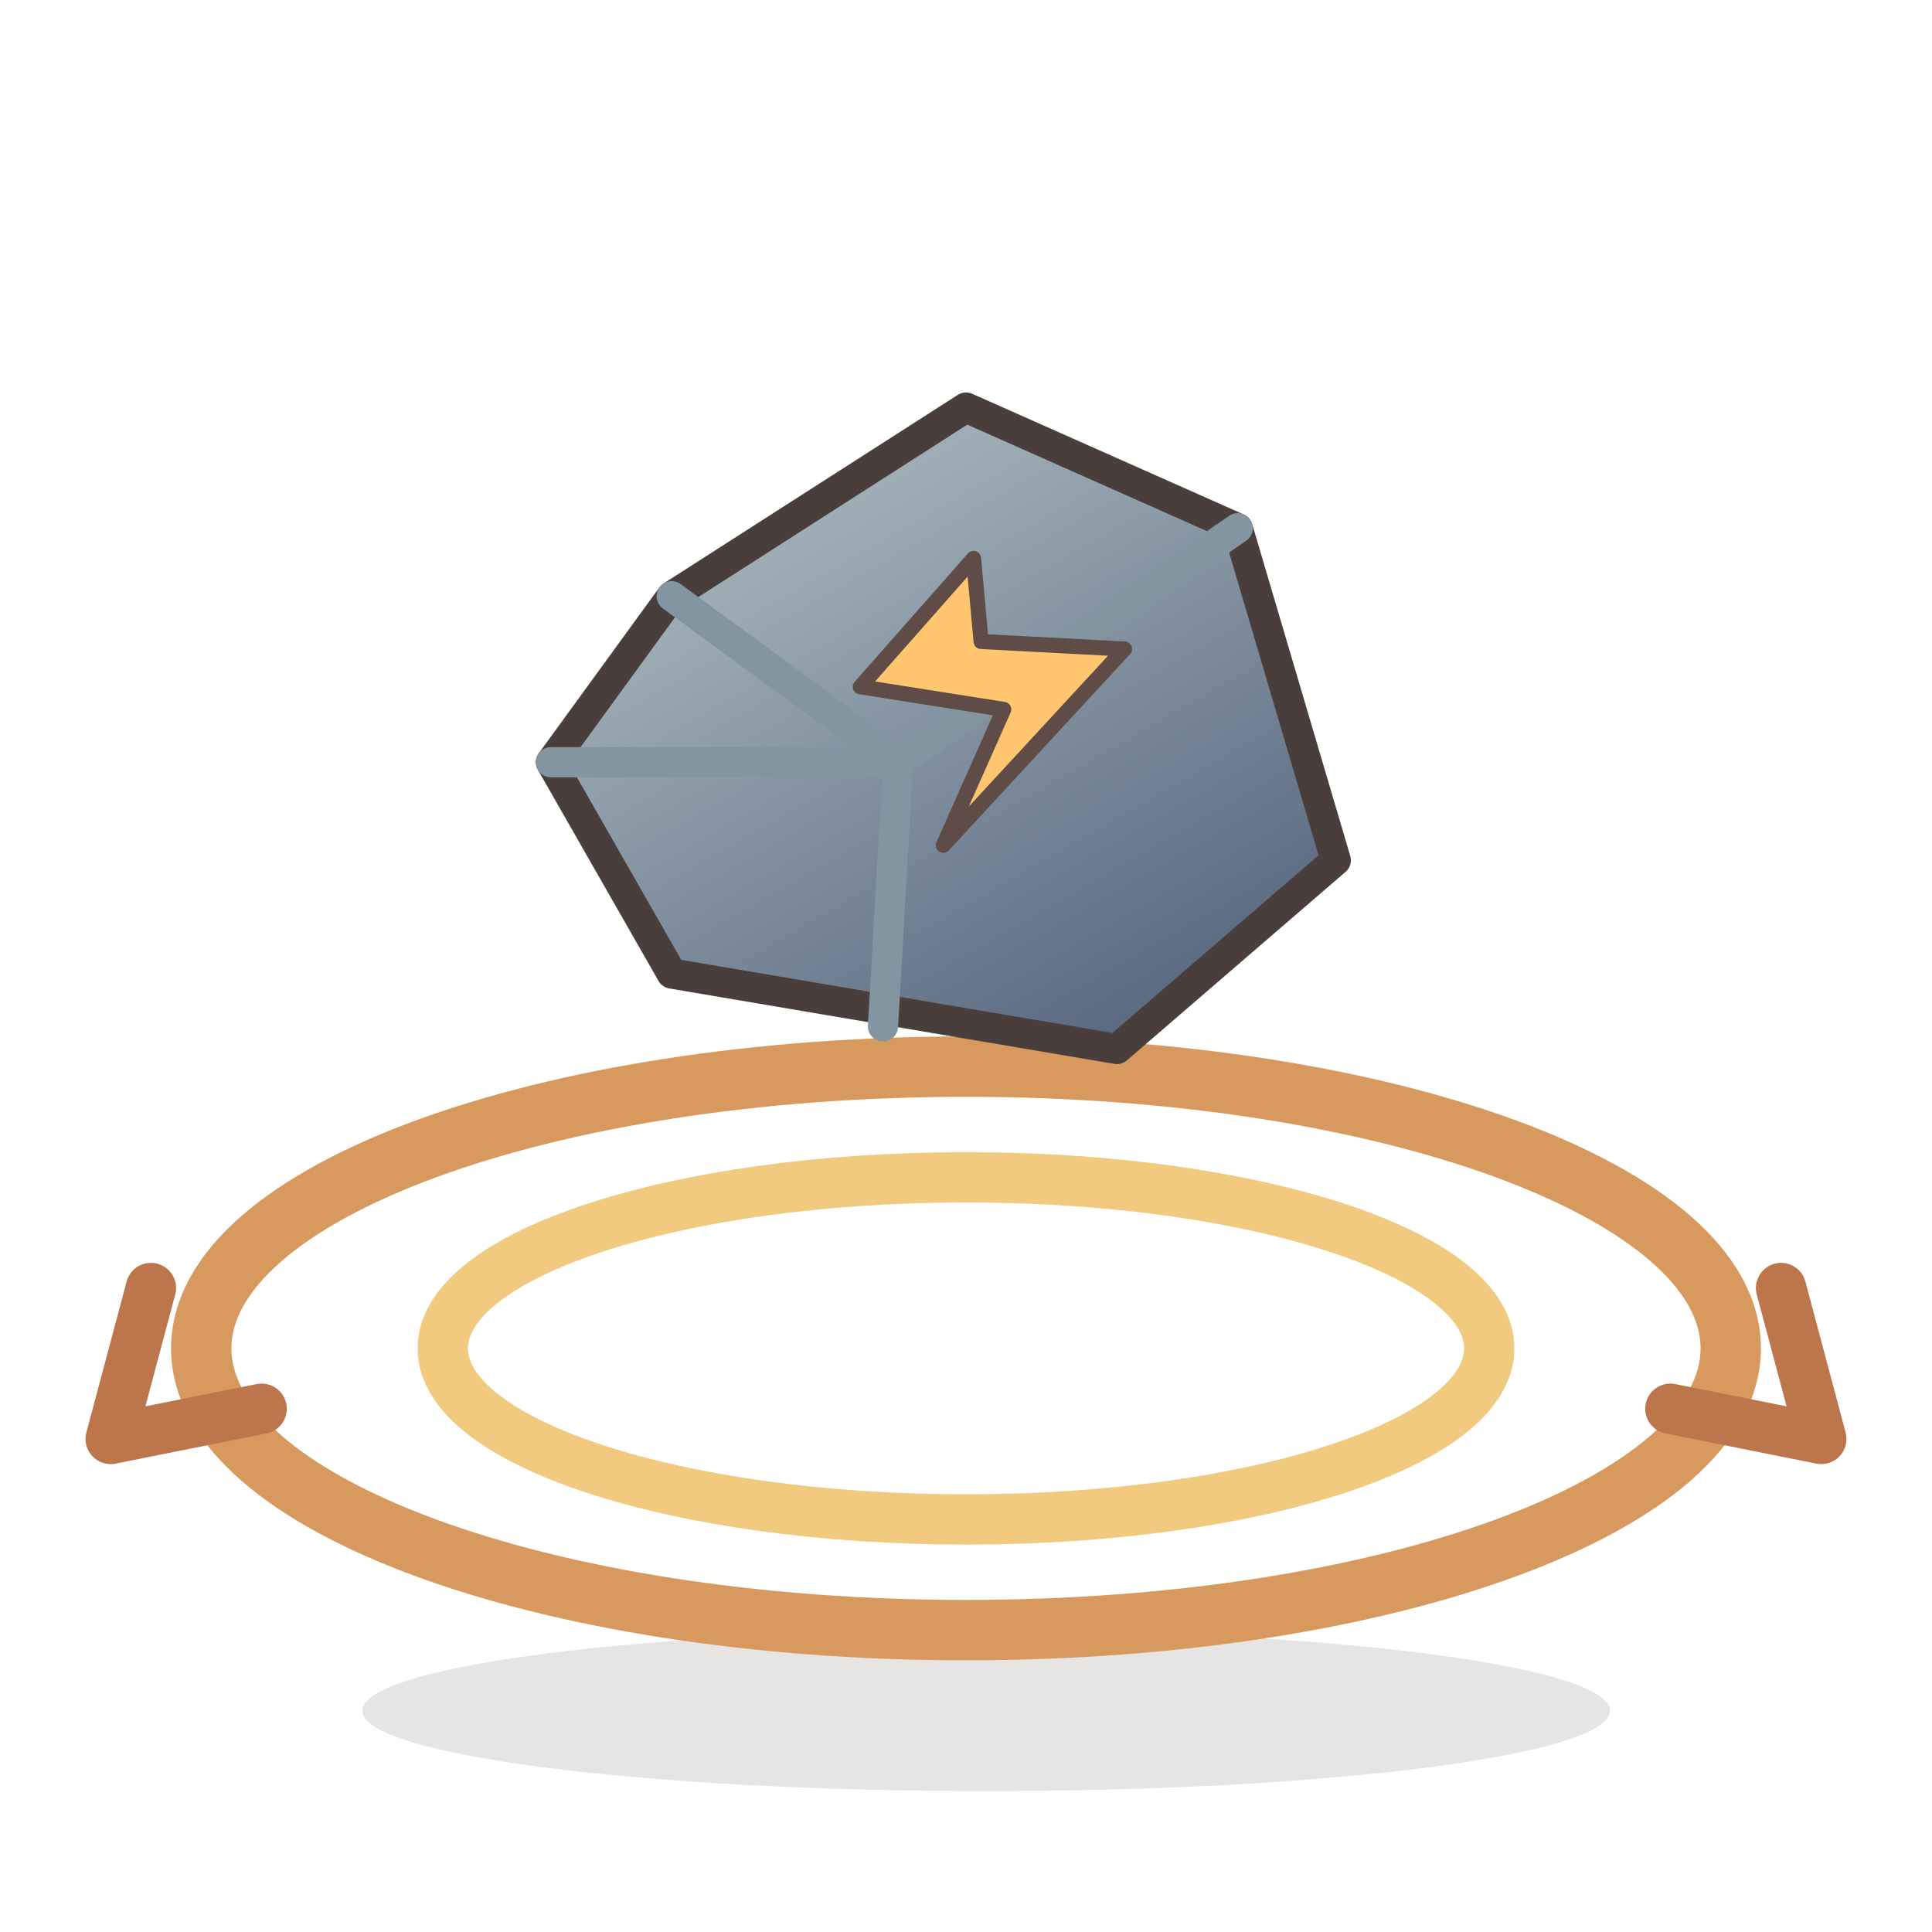
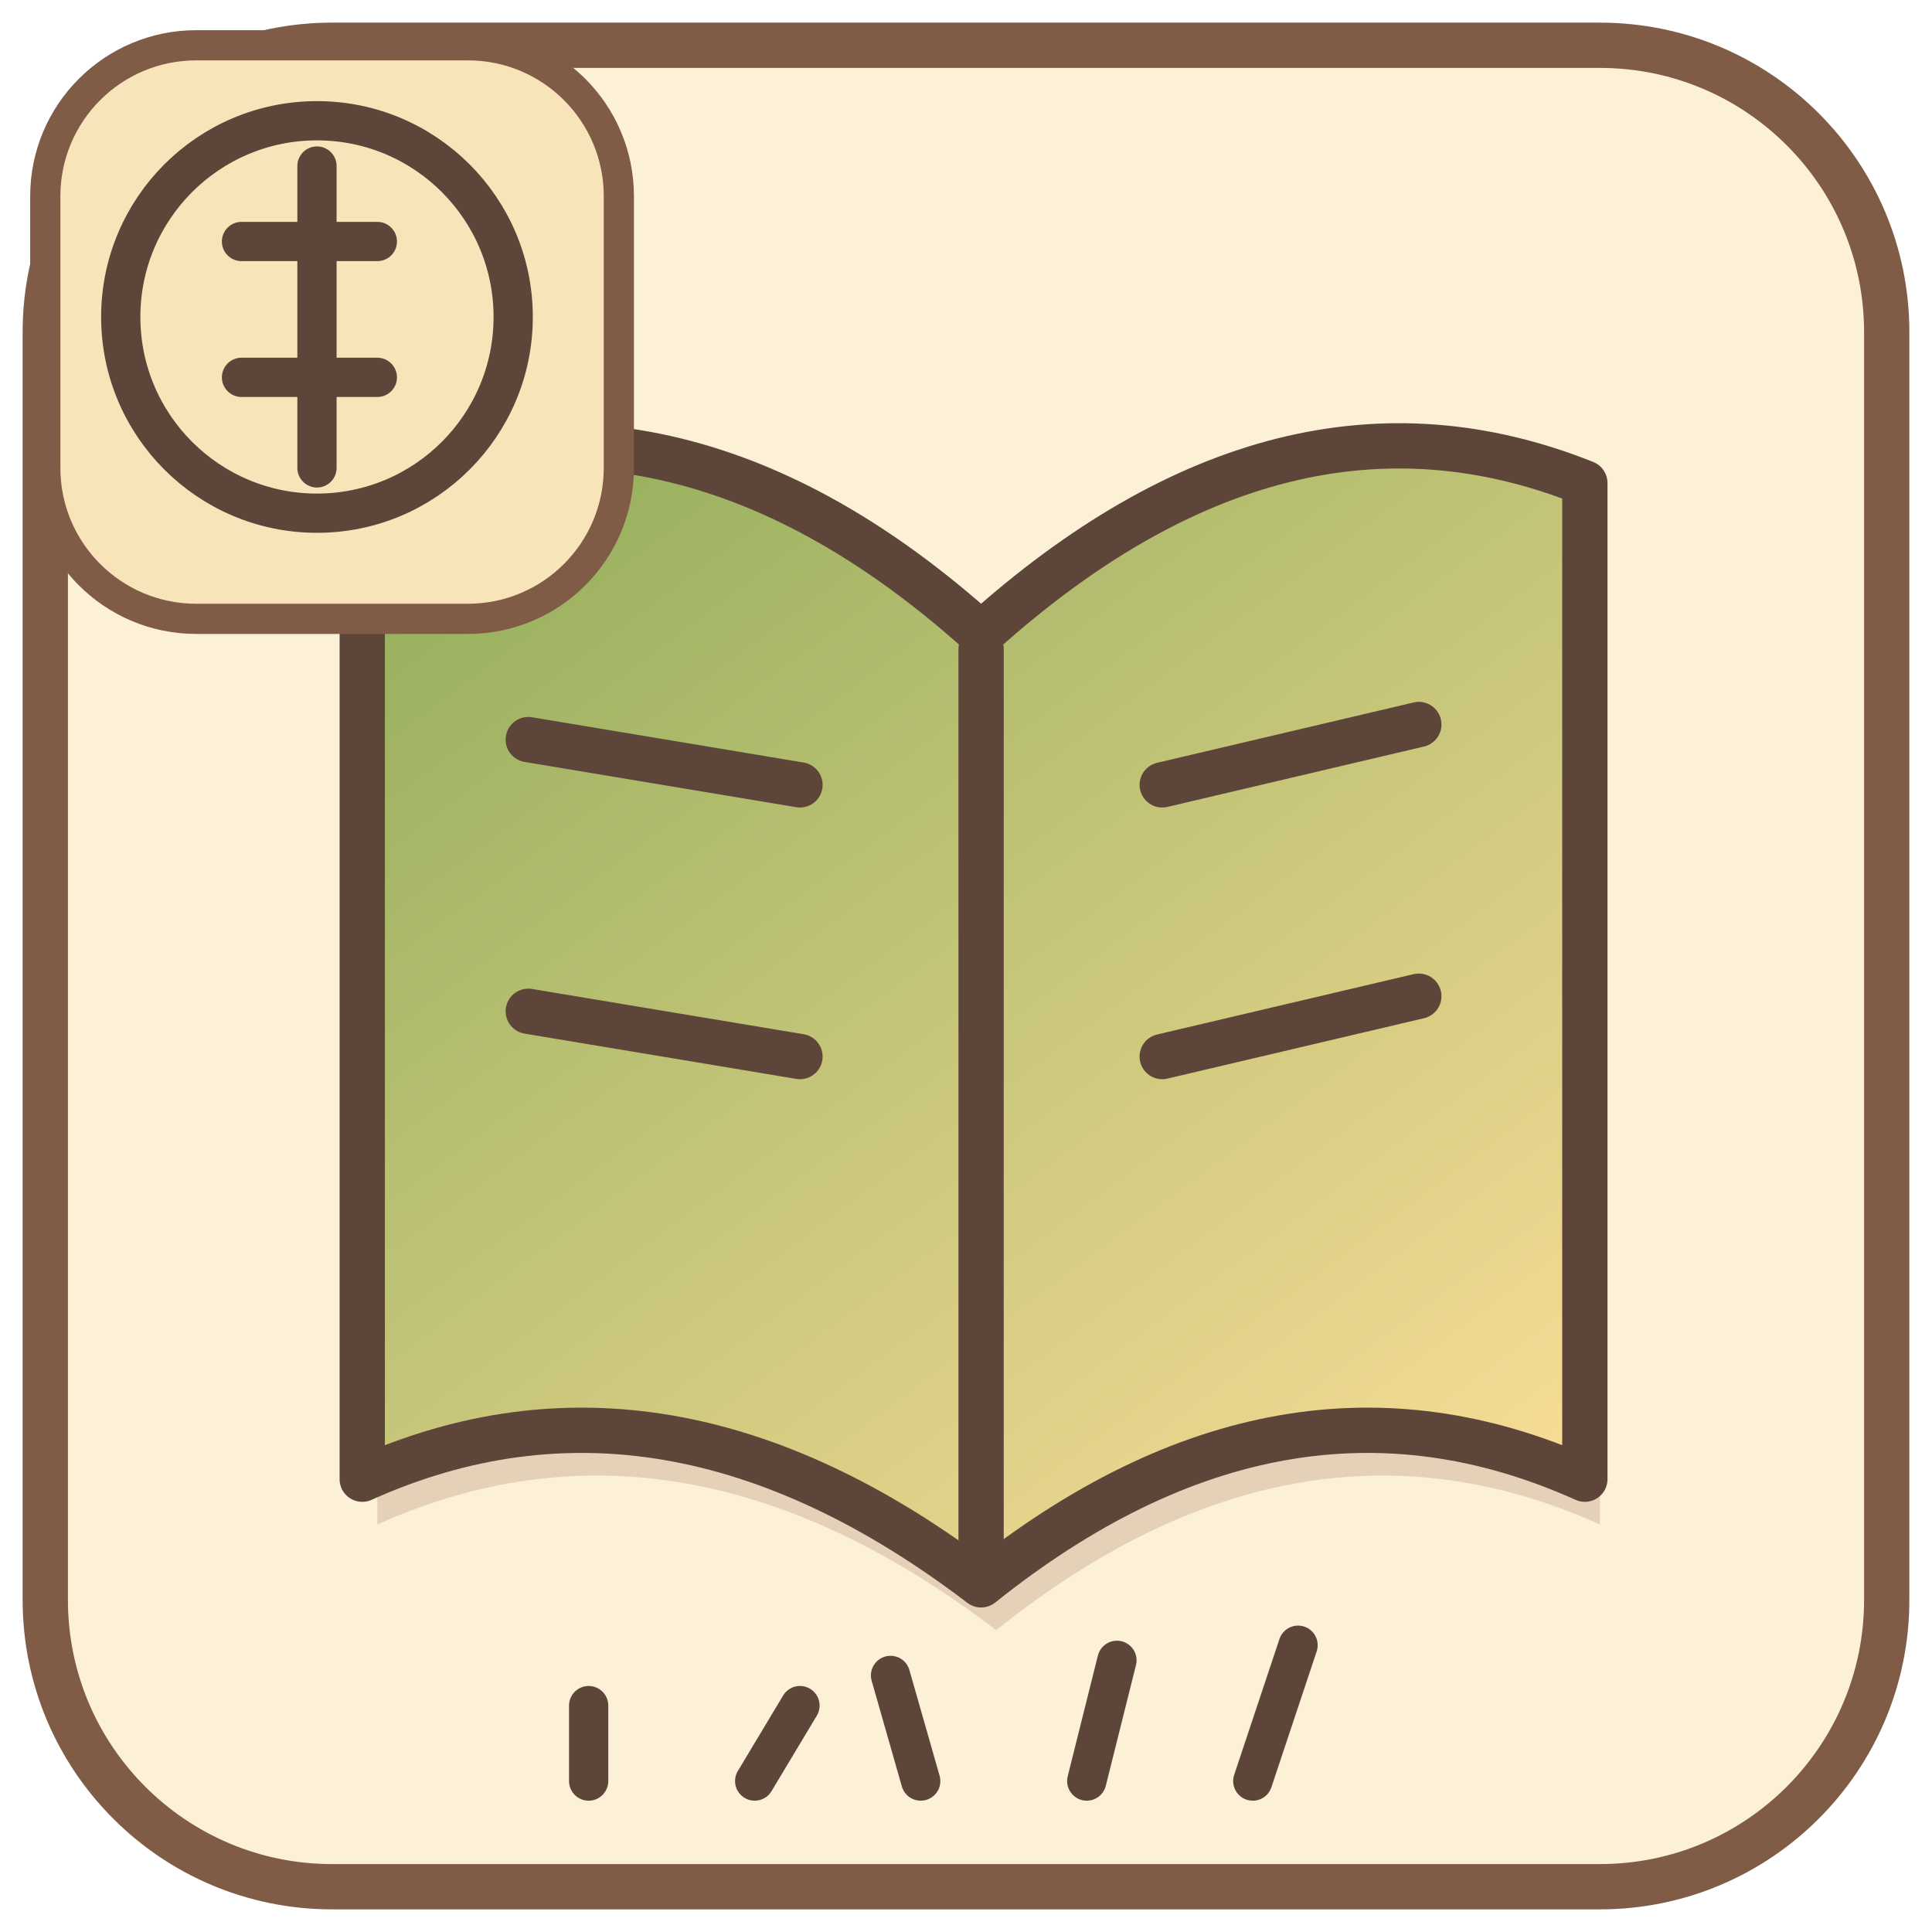
- <svg xmlns="http://www.w3.org/2000/svg" width="256" height="256" viewBox="0 0 192 192">
+ <svg xmlns="http://www.w3.org/2000/svg" width="128" height="128" viewBox="0 0 128 128">
  <defs>
-     <linearGradient id="leather" x2=".8" y2="1">
-       <stop stop-color="#ebbd79" />
-       <stop offset=".5" stop-color="#b87f51" />
-       <stop offset="1" stop-color="#785242" />
-     </linearGradient>
-     <linearGradient id="rock" x2=".7" y2="1">
-       <stop stop-color="#b9c7ca" />
-       <stop offset="1" stop-color="#596a81" />
-     </linearGradient>
-     <linearGradient id="feather" x2="1" y2="1">
-       <stop stop-color="#fff8dc" />
-       <stop offset=".6" stop-color="#b9dae0" />
-       <stop offset="1" stop-color="#679ab5" />
+     <linearGradient id="paint" x2=".8" y2="1">
+       <stop stop-color="#8eac59" />
+       <stop offset="1" stop-color="#f5db94" />
    </linearGradient>
  </defs>
-   <ellipse cx="98" cy="170" rx="62" ry="8" fill="#4b423b" opacity=".14" />
-   <g stroke="#493e3b" stroke-width="4" stroke-linecap="round" stroke-linejoin="round">
-     <ellipse cx="96" cy="134" rx="76" ry="28" fill="none" stroke="#d8995f" stroke-width="6" />
-     <ellipse cx="96" cy="134" rx="52" ry="17" fill="none" stroke="#f1ca80" stroke-width="5" />
-     <g transform="translate(24,9) scale(.75)">
-       <path d="M57 67l39-25 36 16 13 44-29 25-59-10-16-28z" fill="url(#rock)" />
-       <path d="M57 67l30 22 45-31m-45 31l-2 35m2-35l-46 0" fill="none" stroke="#8295a0" stroke-width="4" />
-       <path d="M97 62l-15 17 19 3-8 18 24-26-19-1z" fill="#ffc66f" stroke="#604c47" stroke-width="2" />
-     </g>
-     <path d="M15 128l-4 15 15-3m151-12l4 15-15-3" fill="none" stroke="#bd754c" stroke-width="5" />
+   <rect x="3" y="3" width="122" height="122" rx="19" fill="#fcf0d7" stroke="#805c47" stroke-width="3" />
+   <g transform="translate(1 3)" fill="#9b7558" opacity=".25">
+     <path d="M65 42q-20-18-41-10v66q20-9 41 7 20-16 40-7V32q-20-8-40 10z" />
+     <path d="M65 43v61M35 49l18 3M77 52l17-4M35 67l18 3M77 70l17-4" fill="none" />
+   </g>
+   <g fill="url(#paint)" stroke="#5e4539" stroke-width="3" stroke-linejoin="round" stroke-linecap="round">
+     <path d="M65 42q-20-18-41-10v66q20-9 41 7 20-16 40-7V32q-20-8-40 10z" />
+     <path d="M65 43v61M35 49l18 3M77 52l17-4M35 67l18 3M77 70l17-4" fill="none" />
+   </g>
+   <rect x="3" y="3" width="38" height="38" rx="10" fill="#f7e4b8" stroke="#805c47" stroke-width="2" />
+   <g fill="none" stroke="#5e4539" stroke-width="2.6" stroke-linecap="round" stroke-linejoin="round">
+     <circle cx="21" cy="21" r="13" />
+     <path d="M16 16h9M16 25h9M21 11v20" />
+     <path d="M39 118l0 -5" />
+     <path d="M50 118l3 -5" />
+     <path d="M61 118l-2 -7" />
+     <path d="M72 118l2 -8" />
+     <path d="M83 118l3 -9" />
  </g>
</svg>
